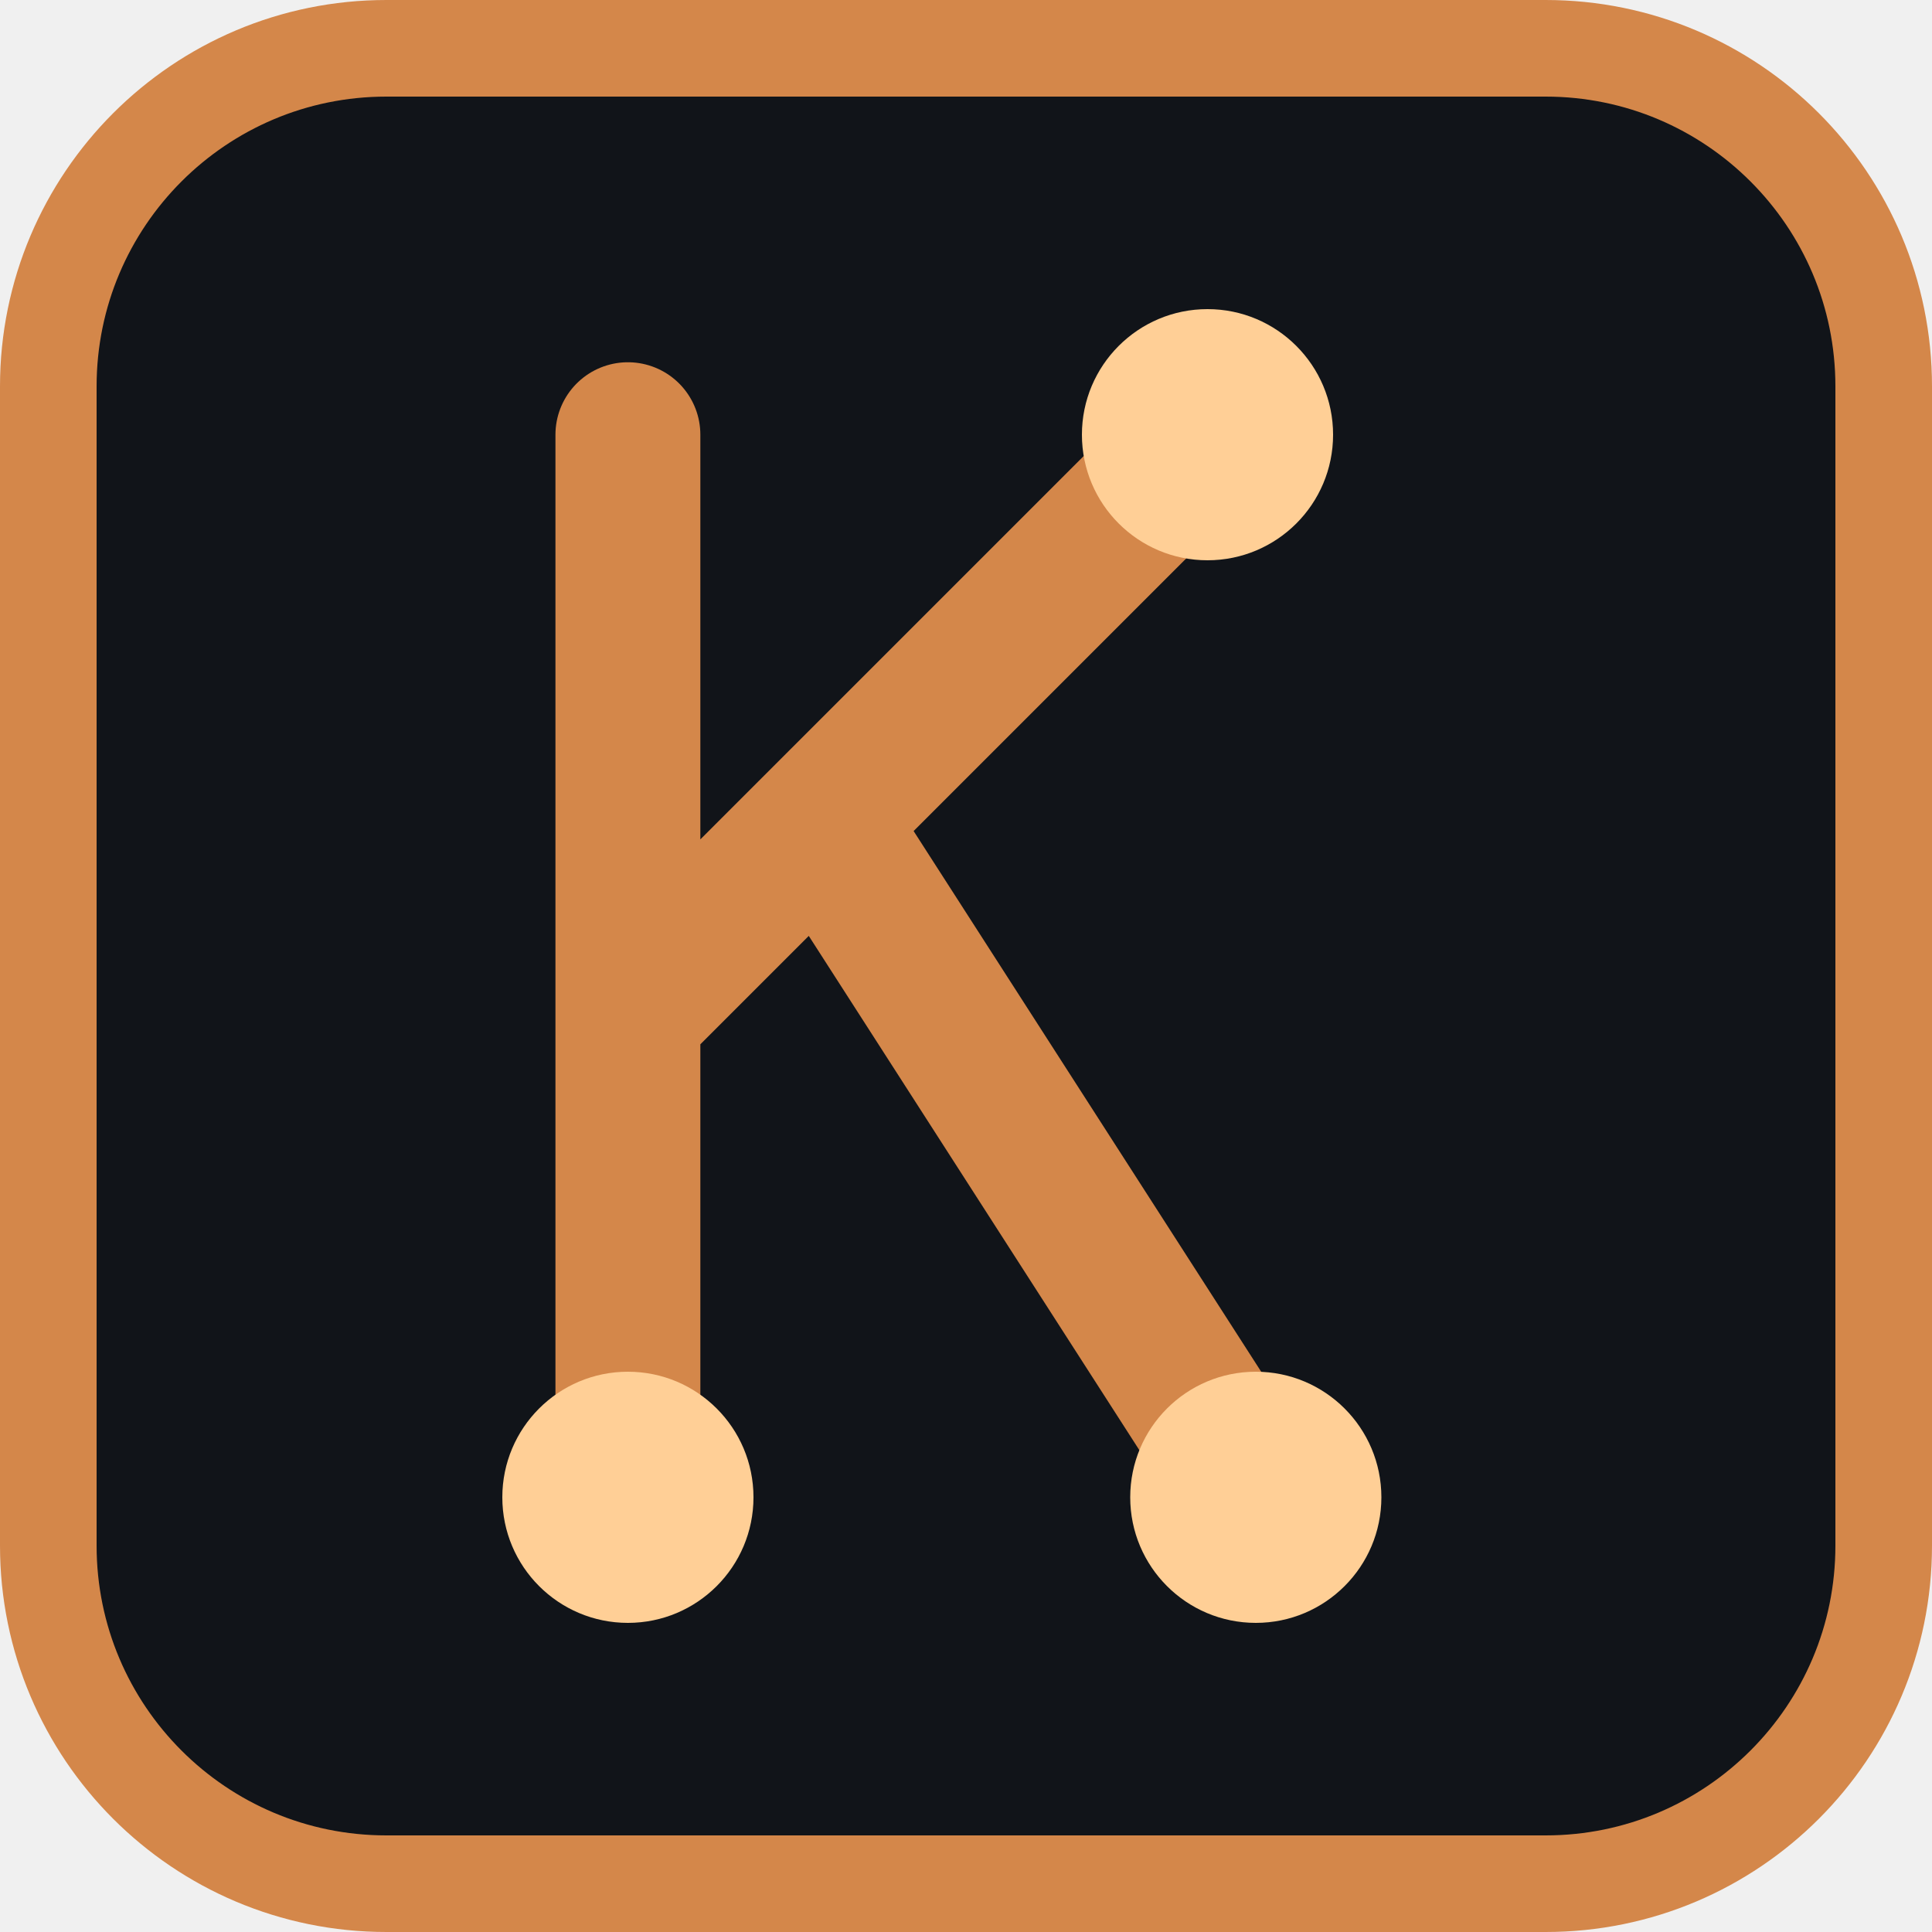
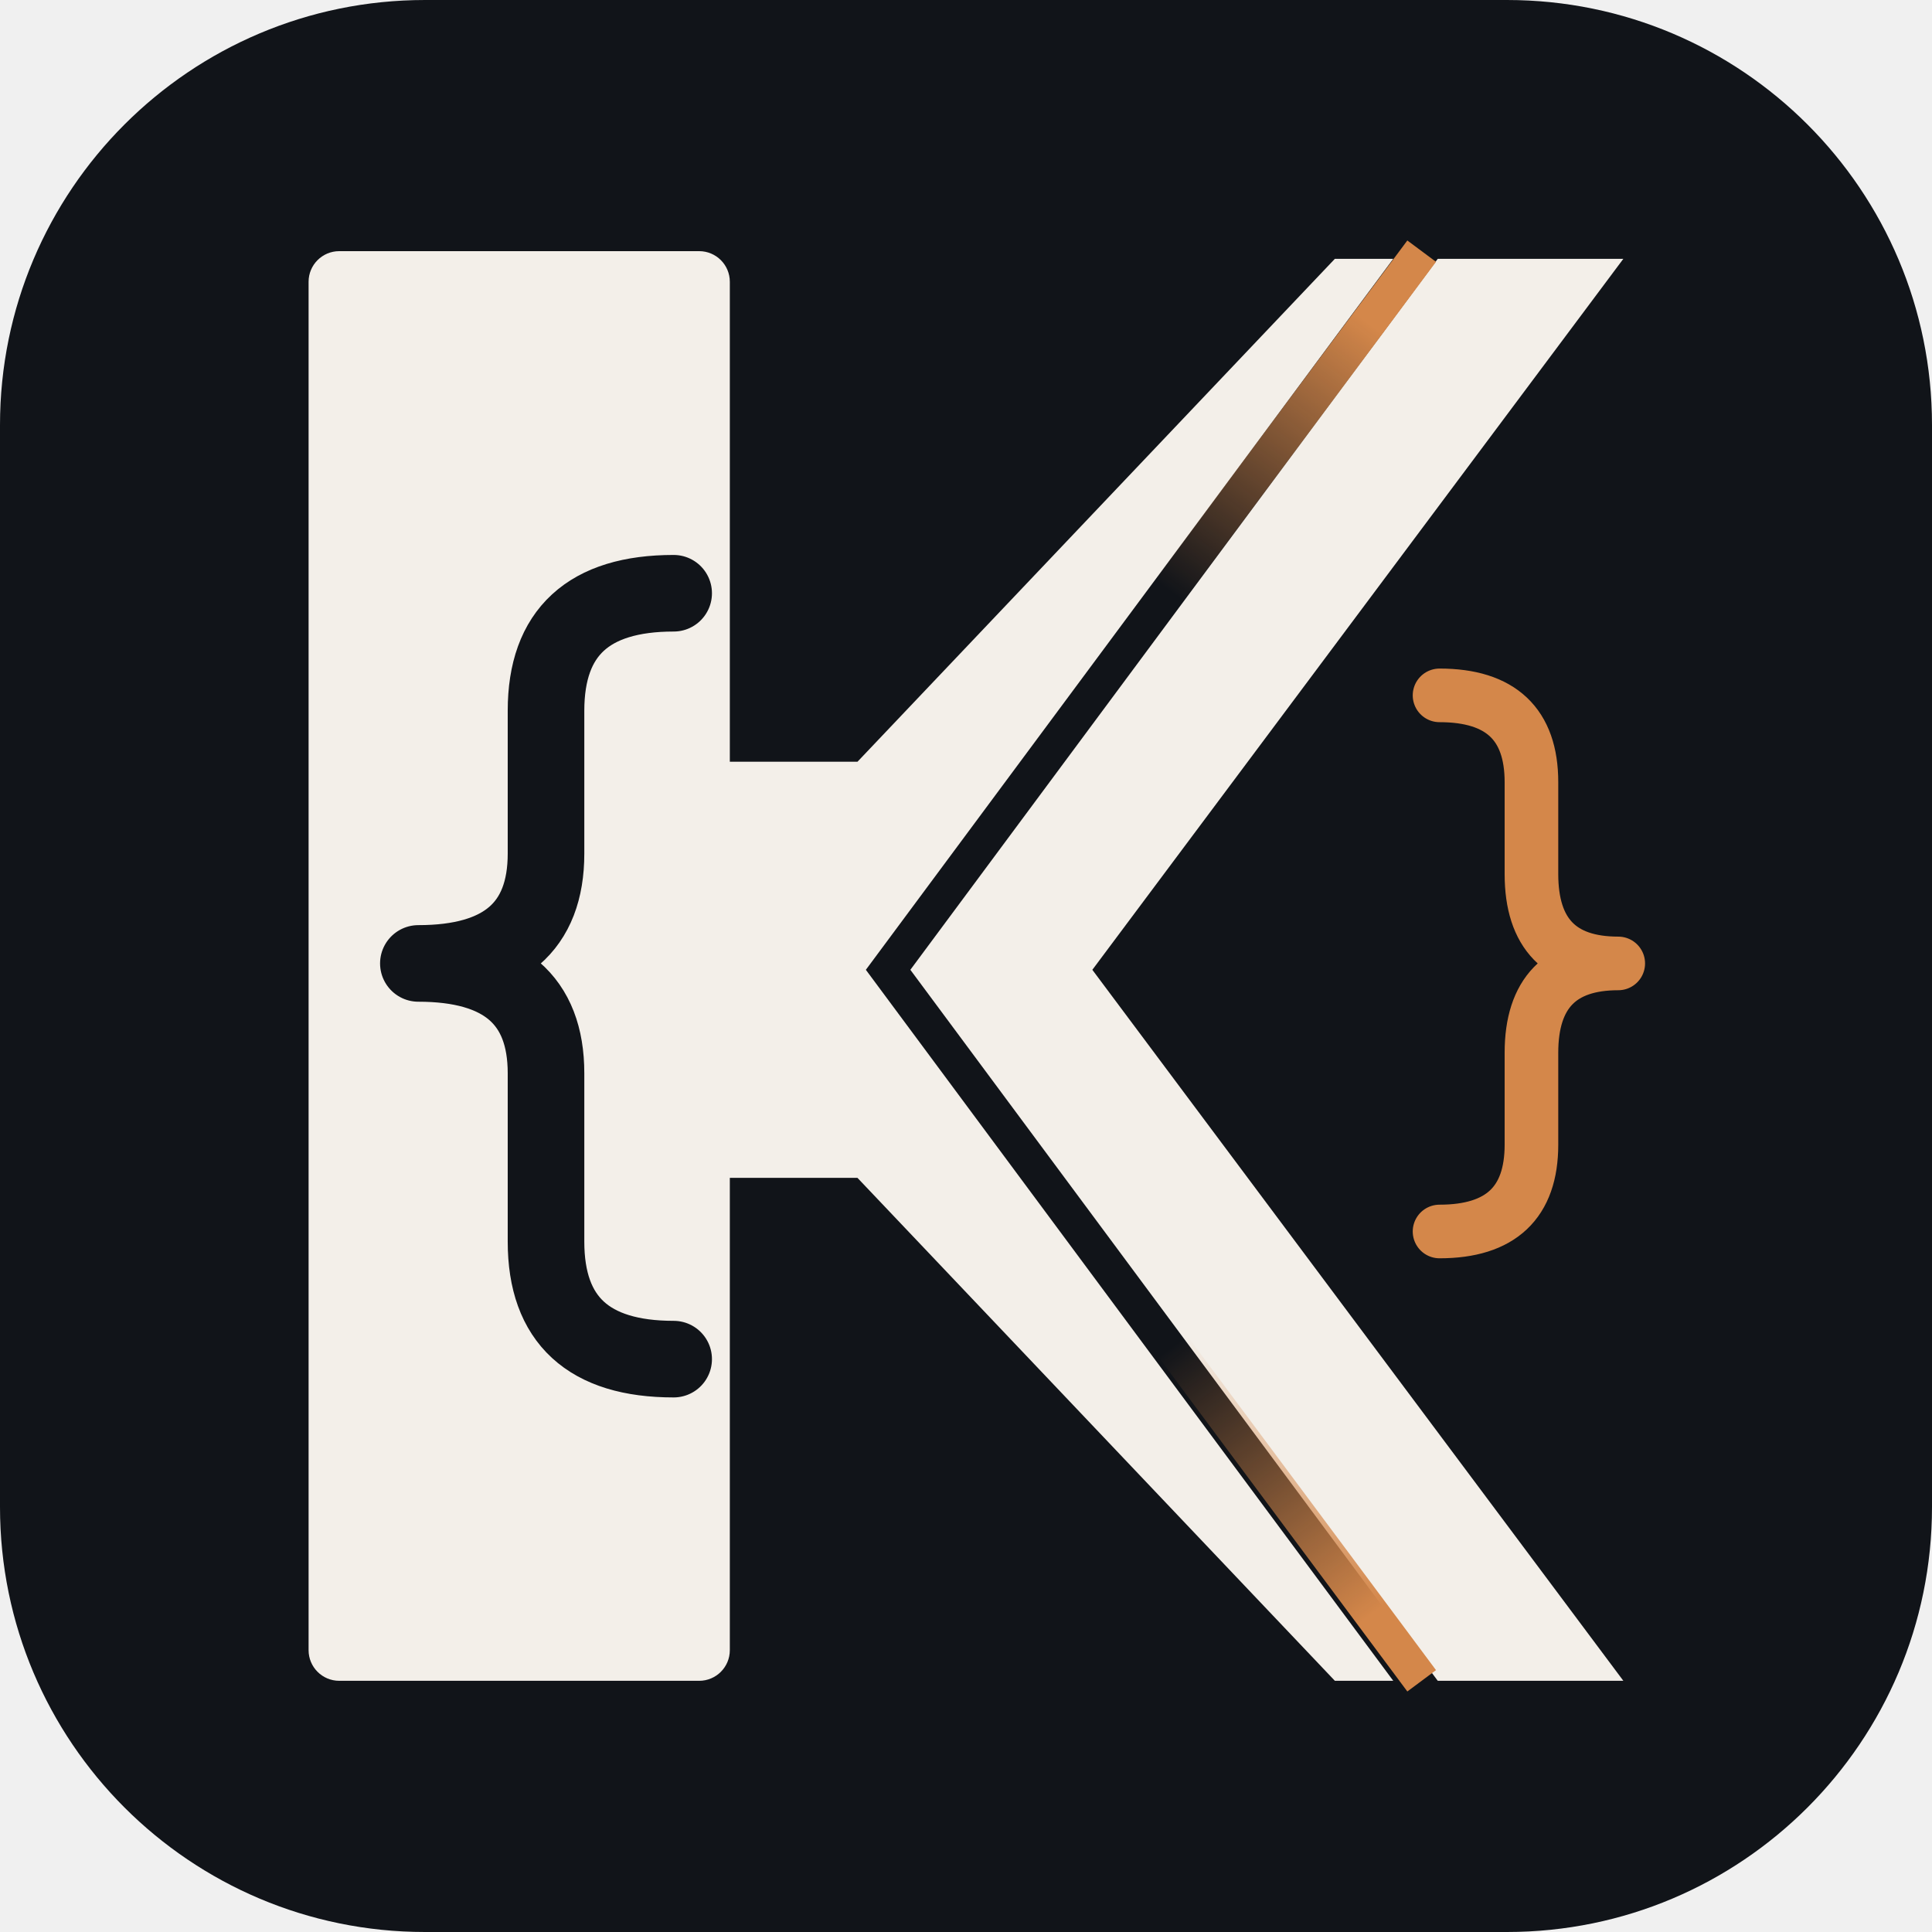
- <svg xmlns="http://www.w3.org/2000/svg" viewBox="0 0 40 40">
-   <rect x="1" y="1" width="38" height="38" rx="7" fill="#111419" stroke="#d4874a" stroke-width="2" />
-   <path d="M13 9v22M13 21l12-12M17 17l9 14" stroke="#d4874a" stroke-width="3" fill="none" stroke-linecap="round" />
-   <circle cx="25" cy="9" r="2.6" fill="#ffcf96" />
-   <circle cx="26" cy="31" r="2.6" fill="#ffcf96" />
-   <circle cx="13" cy="31" r="2.6" fill="#ffcf96" />
+ <svg xmlns="http://www.w3.org/2000/svg" viewBox="0 0 100 100">
+   <rect width="100" height="100" rx="22" fill="#111419" />
+   <g transform="translate(-0.545 -1.800) scale(0.13214)">
+     <defs>
+       <linearGradient id="kl1t" gradientUnits="userSpaceOnUse" x1="566" y1="105" x2="462" y2="245">
+         <stop offset=".25" stop-color="#d4874a" />
+         <stop offset="1" stop-color="#d4874a" stop-opacity="0" />
+       </linearGradient>
+       <linearGradient id="kl1b" gradientUnits="userSpaceOnUse" x1="566" y1="682" x2="462" y2="542">
+         <stop offset=".25" stop-color="#d4874a" />
+         <stop offset="1" stop-color="#d4874a" stop-opacity="0" />
+       </linearGradient>
+       <mask id="kl1" maskUnits="userSpaceOnUse" x="0" y="0" width="780" height="780">
+         <path fill="#fff" d="M137 112H278a12 12 0 0 1 12 12V660a12 12 0 0 1-12 12H137a12 12 0 0 1-12-12V124a12 12 0 0 1 12-12z" />
+         <path fill="#fff" d="M285 312H340L527 115H640L432 393.5L640 672H527L340 475H285z" />
+         <g fill="none" stroke="#000" stroke-linecap="round" stroke-linejoin="round">
+           <path d="M566 105L352 393.5L566 682" stroke-width="14" stroke-linecap="butt" stroke-linejoin="miter" />
+           <path d="M268 246Q218 246 218 292V348Q218 391 168 391Q218 391 218 434V500Q218 546 268 546" stroke-width="30" />
+         </g>
+       </mask>
+     </defs>
+     <rect x="0" y="0" width="780" height="780" fill="#f3efe9" mask="url(#kl1)" />
+     <path d="M561 112L462 245" stroke="url(#kl1t)" stroke-width="14" fill="none" />
+     <path d="M561 672L462 539" stroke="url(#kl1b)" stroke-width="14" fill="none" />
+     <path d="M568 286Q604 286 604 320V356Q604 391 638 391Q604 391 604 426V462Q604 496 568 496" fill="none" stroke="#d4874a" stroke-width="21" stroke-linecap="round" stroke-linejoin="round" />
+   </g>
</svg>
